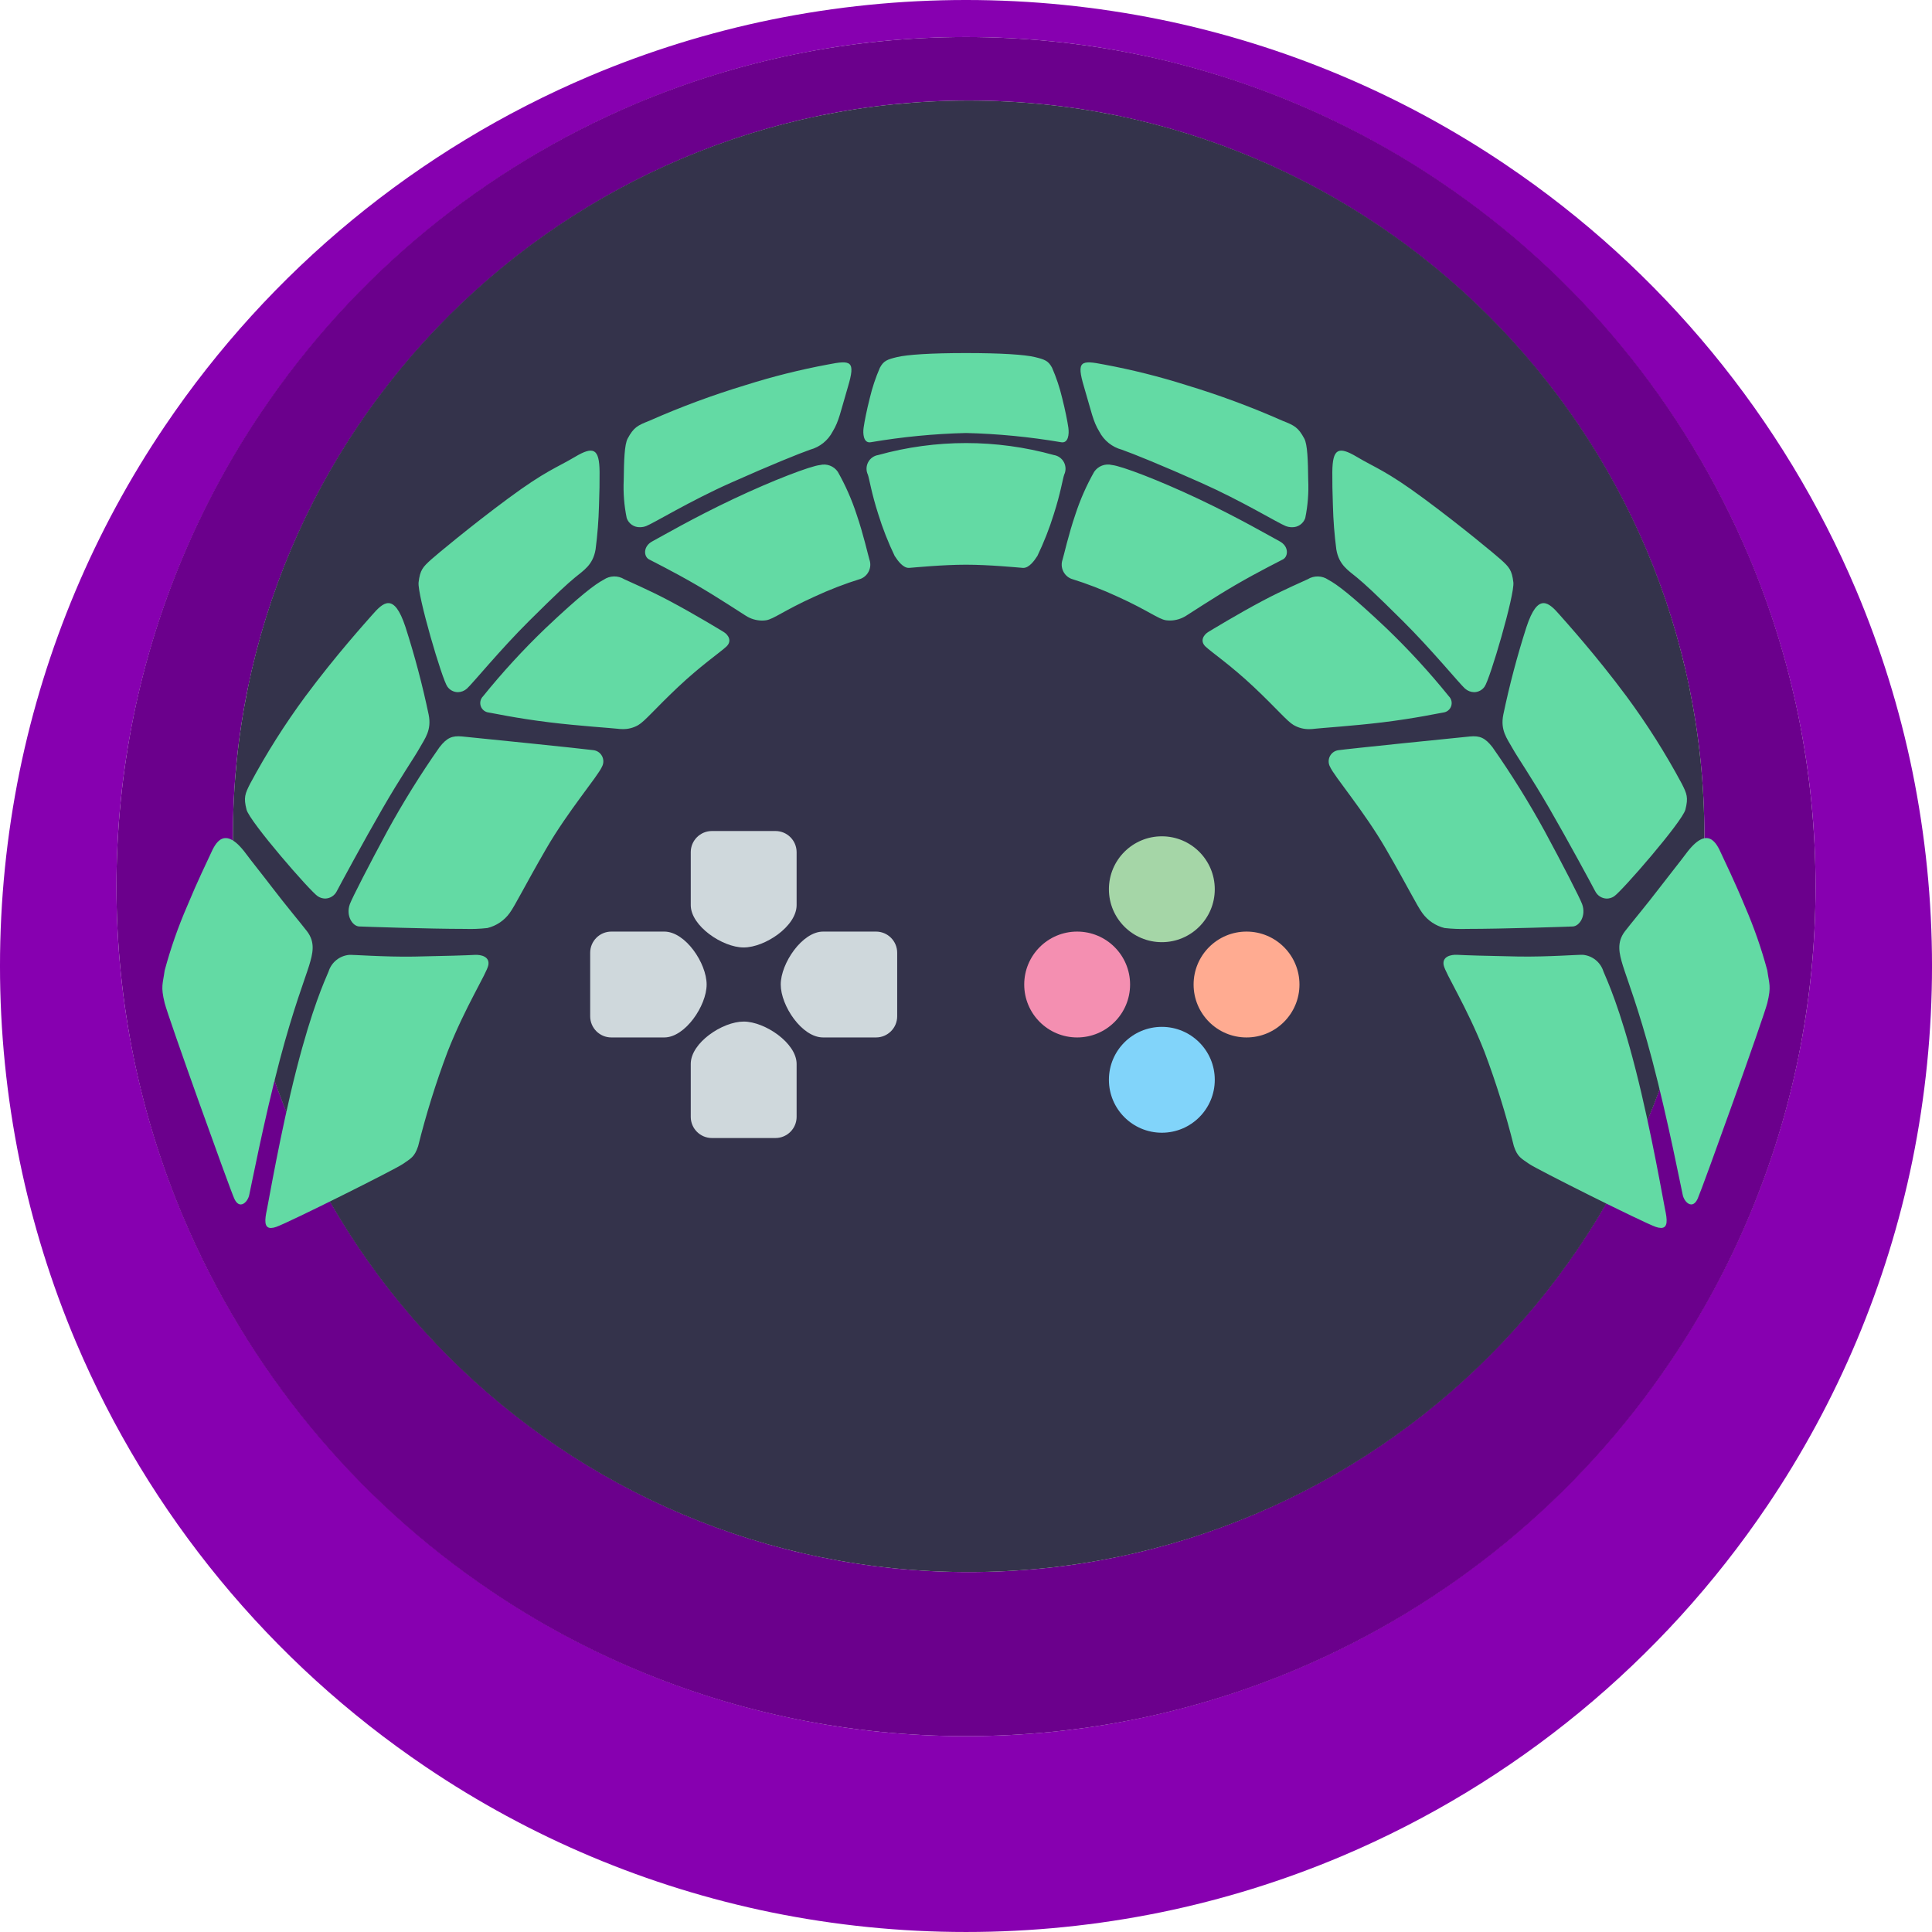
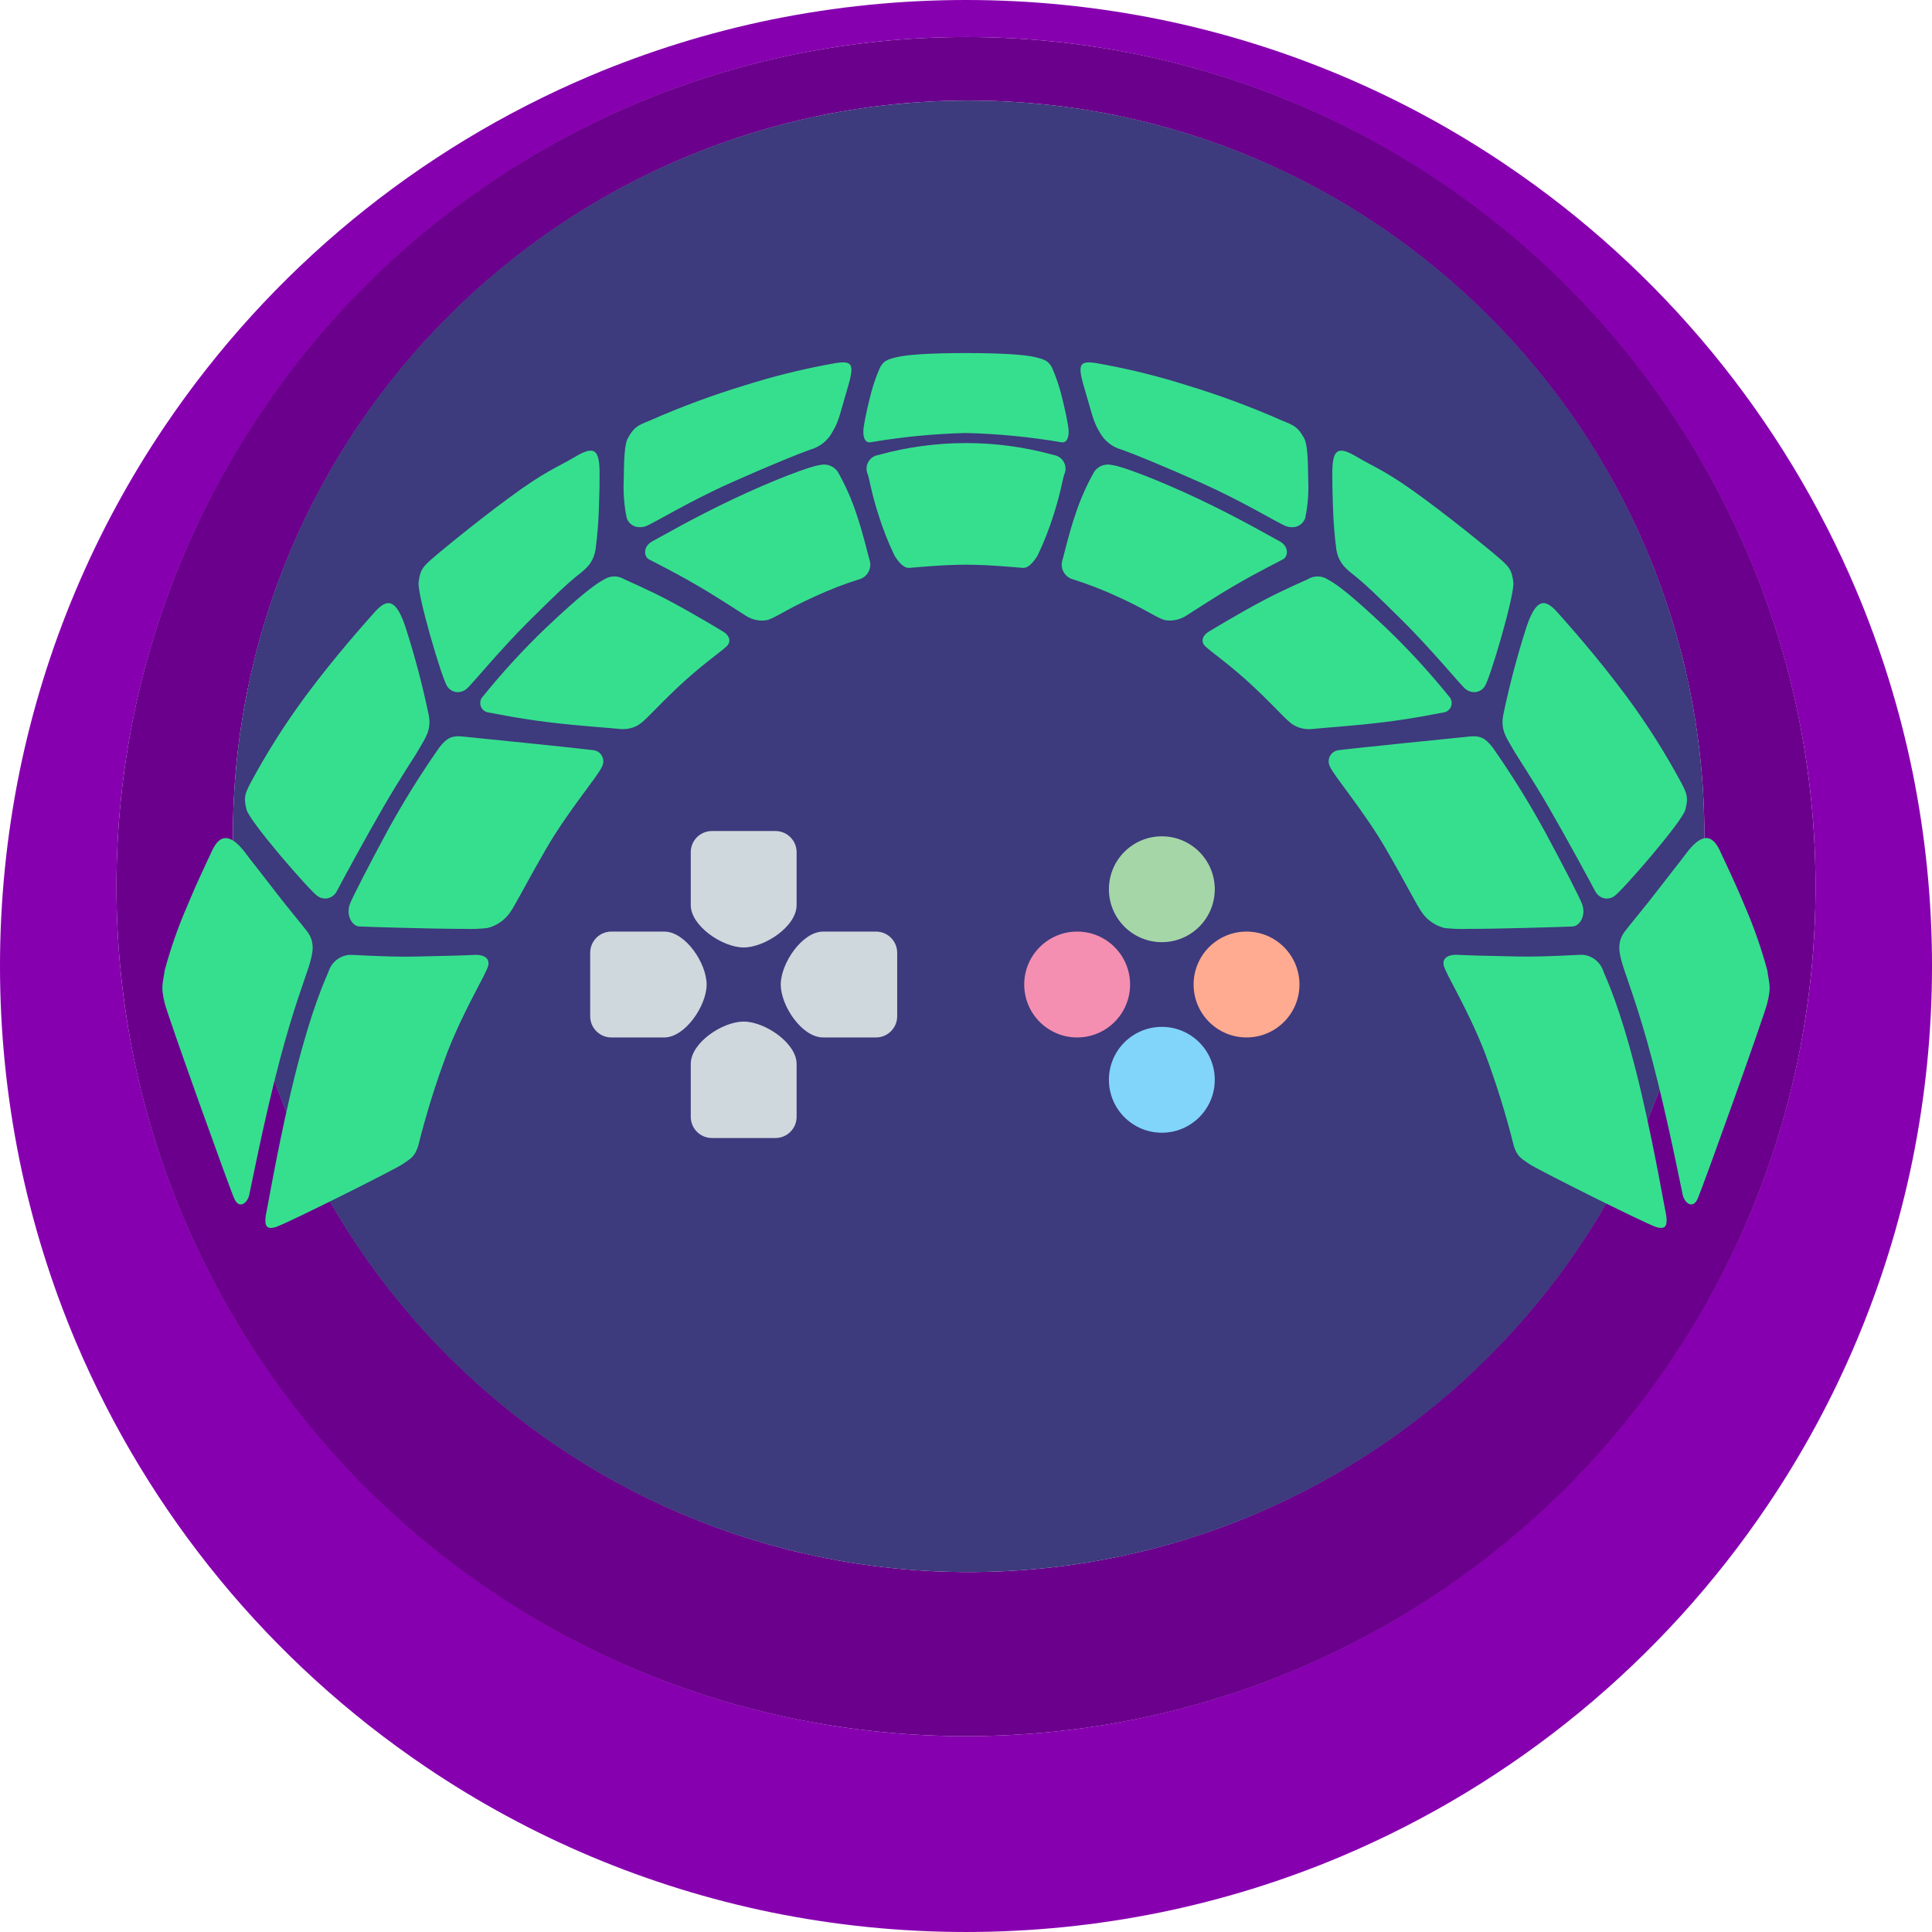
<svg xmlns="http://www.w3.org/2000/svg" width="365.001" height="364.999" viewBox="0 0 365.001 364.999">
  <g id="dark-flat-bulb" transform="translate(8343.001 1118.999)">
    <path id="Path_272" data-name="Path 272" d="M7428.5,1792a183.849,183.849,0,0,1-36.78-3.708,181.506,181.506,0,0,1-65.258-27.461,183.037,183.037,0,0,1-66.122-80.295,181.551,181.551,0,0,1-10.634-34.257,184.265,184.265,0,0,1,0-73.56,181.487,181.487,0,0,1,27.46-65.257,183.031,183.031,0,0,1,80.3-66.12,181.567,181.567,0,0,1,34.257-10.634,184.278,184.278,0,0,1,73.56,0,181.493,181.493,0,0,1,65.257,27.46,183.026,183.026,0,0,1,66.121,80.294,181.592,181.592,0,0,1,10.634,34.257,184.289,184.289,0,0,1,0,73.56,181.511,181.511,0,0,1-27.46,65.257,183.042,183.042,0,0,1-80.294,66.121,181.585,181.585,0,0,1-34.257,10.634A183.841,183.841,0,0,1,7428.5,1792Zm0-358c-88.5,0-160.5,72-160.5,160.5s72,160.5,160.5,160.5,160.5-72,160.5-160.5S7517,1434,7428.5,1434Z" transform="translate(-15589 -2546)" fill="#8700b0" />
    <path id="Path_273" data-name="Path 273" d="M7406.5,1748a161.681,161.681,0,0,1-32.347-3.261,159.617,159.617,0,0,1-57.391-24.15,160.959,160.959,0,0,1-58.149-70.615,159.69,159.69,0,0,1-9.352-30.127,162.067,162.067,0,0,1,0-64.693,159.632,159.632,0,0,1,24.149-57.391,160.966,160.966,0,0,1,70.615-58.15,159.689,159.689,0,0,1,30.128-9.352,162.066,162.066,0,0,1,64.692,0,159.615,159.615,0,0,1,57.391,24.15,160.962,160.962,0,0,1,58.15,70.615,159.723,159.723,0,0,1,9.352,30.128,162.067,162.067,0,0,1,0,64.693,159.623,159.623,0,0,1-24.15,57.391,160.975,160.975,0,0,1-70.615,58.15,159.676,159.676,0,0,1-30.128,9.352A161.667,161.667,0,0,1,7406.5,1748Zm.5-309c-76.645,0-139,62.355-139,139s62.355,139,139,139,139-62.355,139-139S7483.645,1439,7407,1439Z" transform="translate(-15567 -2539)" fill="#6b008c" />
-     <path id="Path_274" data-name="Path 274" d="M139,0A139,139,0,1,1,0,139,139,139,0,0,1,139,0Z" transform="translate(-8299 -1100)" fill="#34334B" />
+     <path id="Path_274" data-name="Path 274" d="M139,0A139,139,0,1,1,0,139,139,139,0,0,1,139,0Z" transform="translate(-8299 -1100)" fill="#3d3a7d" />
    <g id="Group_152" data-name="Group 152" transform="translate(-0.001 -497)">
      <path id="Path_209" data-name="Path 209" d="M5,0H15c4.006,0,8,6,8,10s-4.058,10-8,10H5a4,4,0,0,1-4-4V4A4,4,0,0,1,5,0Z" transform="translate(-8232.5 -446)" fill="#cfd8dc" />
      <path id="Path_209-2" data-name="Path 209" d="M5,0H15c4.006,0,8,6,8,10s-4.058,10-8,10H5a4,4,0,0,1-4-4V4A4,4,0,0,1,5,0Z" transform="translate(-8192.5 -466) rotate(90)" fill="#cfd8dc" />
      <path id="Path_209-3" data-name="Path 209" d="M5,0H15c4.006,0,8,6,8,10s-4.058,10-8,10H5a4,4,0,0,1-4-4V4A4,4,0,0,1,5,0Z" transform="translate(-8172.5 -426) rotate(180)" fill="#cfd8dc" />
      <path id="Path_209-4" data-name="Path 209" d="M5,0H15c4.006,0,8,6,8,10s-4.058,10-8,10H5a4,4,0,0,1-4-4V4A4,4,0,0,1,5,0Z" transform="translate(-8212.5 -406) rotate(-90)" fill="#cfd8dc" />
      <circle id="Ellipse_32" data-name="Ellipse 32" cx="10" cy="10" r="10" transform="translate(-8117.5 -446)" fill="#ffab91" />
      <circle id="Ellipse_34" data-name="Ellipse 34" cx="10" cy="10" r="10" transform="translate(-8133.5 -428)" fill="#81d4fa" />
      <circle id="Ellipse_35" data-name="Ellipse 35" cx="10" cy="10" r="10" transform="translate(-8133.5 -464)" fill="#a5d6a7" />
      <circle id="Ellipse_33" data-name="Ellipse 33" cx="10" cy="10" r="10" transform="translate(-8149.5 -446)" fill="#f48fb1" />
-       <path id="Path_255" data-name="Path 255" d="M299.294,169.5c-2.395-.845-22.471-10.875-23.916-11.9s-2.183-1.267-2.871-3.345a161.067,161.067,0,0,0-5.554-17.825c-3.38-8.607-7.417-14.813-7.712-16.393s1.313-2.012,2.614-1.932,5.427.209,11.412.32c2.831.052,5.822-.051,8.157-.155,2.118-.094,3.7-.189,4.13-.166a4.5,4.5,0,0,1,3.869,3.134c.755,1.809,3.091,6.82,6.092,18.574s5.29,25.194,5.556,26.4c.422,1.923.569,3.49-.755,3.491A3.155,3.155,0,0,1,299.294,169.5ZM36.929,166.226c.266-1.211,2.557-14.65,5.557-26.4s5.336-16.765,6.091-18.574a4.5,4.5,0,0,1,3.869-3.134c.432-.023,2.012.071,4.129.166,2.335.1,5.326.207,8.158.155,5.984-.112,10.112-.241,11.412-.32s2.908.354,2.613,1.932-4.331,7.786-7.712,16.393a161.275,161.275,0,0,0-5.554,17.825c-.687,2.078-1.426,2.324-2.87,3.345S41.1,168.659,38.706,169.5a3.155,3.155,0,0,1-1.021.212C36.361,169.716,36.507,168.148,36.929,166.226Zm267.5-2.661c-.194-.768-2.8-14.258-5.794-25.6-2.576-9.743-4.82-15.484-5.527-17.794s-1.236-4.394.385-6.516c1.039-1.363,4.024-4.913,6.69-8.41,1.778-2.333,3.723-4.736,4.833-6.234,4.183-5.647,5.859-1.809,6.683,0s2.416,5,4.446,9.905a87.553,87.553,0,0,1,4.242,12.142c.357,2.619.778,2.976,0,6.158-.632,2.59-12.191,34.8-13.142,36.927-.36.808-.8,1.12-1.23,1.12C305.315,165.264,304.649,164.428,304.431,163.564Zm-273.677.58c-.951-2.13-12.51-34.337-13.142-36.927-.778-3.182-.357-3.539,0-6.158a87.552,87.552,0,0,1,4.242-12.142c2.03-4.9,3.622-8.1,4.446-9.905s2.5-5.647,6.682,0c1.11,1.5,3.055,3.9,4.832,6.234,2.667,3.5,5.65,7.047,6.691,8.41,1.621,2.122,1.092,4.206.385,6.516s-2.951,8.051-5.527,17.794c-3,11.34-5.6,24.83-5.794,25.6-.218.864-.885,1.7-1.586,1.7C31.555,165.265,31.114,164.953,30.754,164.145Zm228.661-51.1a7.341,7.341,0,0,1-4.194-2.824c-1.1-1.517-2.714-4.9-6.881-12.11s-9.777-13.716-10.579-15.564a2.128,2.128,0,0,1,1.722-3.114c.973-.167,22.93-2.421,24.742-2.58s2.819.2,4.247,2.039a168.892,168.892,0,0,1,9.859,15.855c3.365,6.216,6.629,12.583,7.061,13.746.827,2.226-.489,4.2-1.754,4.257-.951.045-13.194.458-19.94.458A29.354,29.354,0,0,1,259.415,113.043Zm-205.052-.294c-1.265-.059-2.58-2.031-1.753-4.257.431-1.163,3.7-7.529,7.061-13.746A168.736,168.736,0,0,1,69.529,78.89c1.428-1.842,2.435-2.2,4.247-2.039s23.77,2.414,24.742,2.58a2.128,2.128,0,0,1,1.723,3.114c-.8,1.848-6.412,8.352-10.579,15.564s-5.784,10.592-6.881,12.11a7.343,7.343,0,0,1-4.195,2.824,29.352,29.352,0,0,1-4.281.164C67.557,113.207,55.314,112.793,54.363,112.748Zm233.5-6.673c-.638-1.236-5.087-9.473-8.643-15.623s-5.965-9.567-6.974-11.379-2.343-3.4-1.728-6.374a163.556,163.556,0,0,1,4.372-16.535c2.176-6.611,4.216-4.645,6.311-2.244,1.071,1.227,6.846,7.6,12.607,15.372a135.9,135.9,0,0,1,10.419,16.472c.988,1.946,1.259,2.632.689,4.9s-12.071,15.5-13.488,16.4a2.557,2.557,0,0,1-1.369.416A2.505,2.505,0,0,1,287.866,106.076Zm-241.3.985c-1.417-.893-12.919-14.132-13.488-16.4s-.3-2.952.689-4.9a136.013,136.013,0,0,1,10.42-16.472c5.76-7.77,11.535-14.145,12.606-15.372,2.1-2.4,4.135-4.368,6.311,2.244A163.307,163.307,0,0,1,67.479,72.7c.614,2.972-.72,4.562-1.729,6.374S62.333,84.3,58.777,90.453s-8,14.387-8.643,15.623a2.506,2.506,0,0,1-2.2,1.4A2.557,2.557,0,0,1,46.568,107.061Zm56.44-31.681c-.715-.1-7.309-.534-12.712-1.2-6.33-.775-10.837-1.772-11.462-1.855a1.8,1.8,0,0,1-1.067-3.064,137.962,137.962,0,0,1,11.77-12.829c6.683-6.324,9.394-8.33,11.008-9.188a3.576,3.576,0,0,1,3.908-.094c.65.322,4.568,1.987,8.4,4.017,4.986,2.643,9.94,5.683,10.331,5.915.9.529,1.682,1.714.564,2.775s-4.78,3.543-9.149,7.663-6.253,6.453-7.52,7.185a5.667,5.667,0,0,1-2.915.755A8.479,8.479,0,0,1,103.008,75.38Zm127.915-.672c-1.265-.731-3.149-3.064-7.519-7.184s-8.033-6.6-9.15-7.663-.333-2.246.565-2.776c.391-.23,5.344-3.271,10.331-5.914,3.83-2.03,7.748-3.695,8.4-4.017a3.576,3.576,0,0,1,3.908.094c1.614.858,4.324,2.864,11.008,9.188a137.963,137.963,0,0,1,11.77,12.829,1.8,1.8,0,0,1-1.067,3.063c-.626.084-5.133,1.081-11.463,1.856-5.4.661-12,1.1-12.711,1.2a8.469,8.469,0,0,1-1.154.084A5.668,5.668,0,0,1,230.923,74.708Zm32.36-6.9c-1.039-.925-6.292-7.354-11.757-12.78s-7.068-6.872-8.658-8.2-3.406-2.336-3.9-5.331a79.98,79.98,0,0,1-.641-8.226c-.092-2.476-.129-4.643-.113-6.388.041-4.438,1.15-4.933,4.652-2.848s5.468,2.567,12.63,7.859S269.218,42.683,270.01,43.4c1.62,1.462,2.119,2.007,2.4,4.326s-4.44,18.385-5.443,19.726A2.42,2.42,0,0,1,265,68.483,2.607,2.607,0,0,1,263.283,67.809Zm-192.25-.358c-1-1.342-5.723-17.407-5.443-19.726s.779-2.864,2.4-4.326c.792-.715,7.351-6.215,14.512-11.507s9.129-5.775,12.63-7.859,4.611-1.59,4.651,2.848c.016,1.744-.021,3.912-.113,6.388a80,80,0,0,1-.641,8.226c-.492,2.994-2.307,4-3.9,5.331s-3.193,2.775-8.658,8.2S75.755,66.883,74.716,67.809A2.607,2.607,0,0,1,73,68.483,2.42,2.42,0,0,1,71.033,67.451ZM206.793,54.9c-1.409-.193-3.514-1.914-9.105-4.44a70.519,70.519,0,0,0-8.81-3.4,2.883,2.883,0,0,1-1.633-3.629c.221-.675,1.12-4.738,2.435-8.568a44.054,44.054,0,0,1,3.54-8.018,3.15,3.15,0,0,1,3.37-1.275c1.763.18,8.774,2.823,16.387,6.425s13.484,7.033,15.268,7.983,1.645,2.83.683,3.392c-.48.279-4.508,2.243-9.074,4.9-4.086,2.378-8.708,5.45-9.292,5.794a5.771,5.771,0,0,1-3,.885A5.7,5.7,0,0,1,206.793,54.9Zm-79.355-.832c-.583-.346-5.206-3.416-9.292-5.794-4.566-2.658-8.594-4.622-9.074-4.9-.962-.562-1.1-2.441.683-3.391S117.411,35.6,125.024,32s14.624-6.245,16.387-6.426a3.153,3.153,0,0,1,3.37,1.275,44.03,44.03,0,0,1,3.539,8.019c1.317,3.83,2.215,7.893,2.436,8.569a2.883,2.883,0,0,1-1.633,3.628,70.52,70.52,0,0,0-8.81,3.4c-5.592,2.526-7.7,4.247-9.105,4.44a5.7,5.7,0,0,1-.772.054A5.771,5.771,0,0,1,127.438,54.071Zm52.277-9.066c-1.133-.085-6.384-.6-10.715-.6s-9.581.515-10.714.6-2.15-1.3-2.768-2.267a57.453,57.453,0,0,1-3.1-7.9c-1.263-3.914-1.684-6.67-1.954-7.437a2.617,2.617,0,0,1,1.954-3.715,61.961,61.961,0,0,1,33.176,0,2.617,2.617,0,0,1,1.954,3.715c-.271.767-.691,3.523-1.954,7.438a57.6,57.6,0,0,1-3.1,7.9c-.6.941-1.576,2.272-2.669,2.272C179.781,45.009,179.748,45.008,179.715,45.005ZM229.4,37.1c-1.418-.548-8.26-4.731-15.928-8.148s-12.889-5.518-15.029-6.276a6.775,6.775,0,0,1-4.258-3.422c-1.2-1.967-1.454-3.629-2.9-8.492s-.616-5.047,3.785-4.18a130.377,130.377,0,0,1,15.582,3.9,157.974,157.974,0,0,1,18.175,6.74c2.219.874,2.937,1.232,4.08,3.344.608,1.126.7,4.117.747,7.873a28.939,28.939,0,0,1-.563,7.154,2.565,2.565,0,0,1-2.522,1.729A3.261,3.261,0,0,1,229.4,37.1ZM104.9,35.589a28.867,28.867,0,0,1-.564-7.154c.046-3.757.139-6.747.748-7.873,1.142-2.112,1.859-2.471,4.08-3.344a157.9,157.9,0,0,1,18.175-6.74,130.561,130.561,0,0,1,15.581-3.9c4.4-.867,5.227-.683,3.785,4.181s-1.7,6.526-2.9,8.492a6.781,6.781,0,0,1-4.258,3.423c-2.141.757-7.361,2.858-15.029,6.275s-14.511,7.6-15.929,8.148a3.254,3.254,0,0,1-1.171.221A2.565,2.565,0,0,1,104.9,35.589ZM149.659,18.5c.176-1.219.576-3.248,1.165-5.58a34.007,34.007,0,0,1,1.909-5.728c.7-1.3,1.333-1.556,3.264-2.017s6.337-.756,13-.756,11.072.294,13,.756,2.56.716,3.264,2.017a33.861,33.861,0,0,1,1.91,5.728c.589,2.332.988,4.361,1.165,5.58s.01,3.027-1.382,2.762A125.546,125.546,0,0,0,169,19.521a125.366,125.366,0,0,0-17.959,1.739,1.4,1.4,0,0,1-.262.026C149.629,21.286,149.495,19.634,149.659,18.5Z" transform="translate(-8329.5 -559.716)" fill="#63DAA4" />
+       <path id="Path_255" data-name="Path 255" d="M299.294,169.5c-2.395-.845-22.471-10.875-23.916-11.9s-2.183-1.267-2.871-3.345a161.067,161.067,0,0,0-5.554-17.825c-3.38-8.607-7.417-14.813-7.712-16.393s1.313-2.012,2.614-1.932,5.427.209,11.412.32c2.831.052,5.822-.051,8.157-.155,2.118-.094,3.7-.189,4.13-.166a4.5,4.5,0,0,1,3.869,3.134c.755,1.809,3.091,6.82,6.092,18.574s5.29,25.194,5.556,26.4c.422,1.923.569,3.49-.755,3.491A3.155,3.155,0,0,1,299.294,169.5ZM36.929,166.226c.266-1.211,2.557-14.65,5.557-26.4s5.336-16.765,6.091-18.574a4.5,4.5,0,0,1,3.869-3.134c.432-.023,2.012.071,4.129.166,2.335.1,5.326.207,8.158.155,5.984-.112,10.112-.241,11.412-.32s2.908.354,2.613,1.932-4.331,7.786-7.712,16.393a161.275,161.275,0,0,0-5.554,17.825c-.687,2.078-1.426,2.324-2.87,3.345S41.1,168.659,38.706,169.5a3.155,3.155,0,0,1-1.021.212C36.361,169.716,36.507,168.148,36.929,166.226Zm267.5-2.661c-.194-.768-2.8-14.258-5.794-25.6-2.576-9.743-4.82-15.484-5.527-17.794s-1.236-4.394.385-6.516c1.039-1.363,4.024-4.913,6.69-8.41,1.778-2.333,3.723-4.736,4.833-6.234,4.183-5.647,5.859-1.809,6.683,0s2.416,5,4.446,9.905a87.553,87.553,0,0,1,4.242,12.142c.357,2.619.778,2.976,0,6.158-.632,2.59-12.191,34.8-13.142,36.927-.36.808-.8,1.12-1.23,1.12C305.315,165.264,304.649,164.428,304.431,163.564Zm-273.677.58c-.951-2.13-12.51-34.337-13.142-36.927-.778-3.182-.357-3.539,0-6.158a87.552,87.552,0,0,1,4.242-12.142c2.03-4.9,3.622-8.1,4.446-9.905s2.5-5.647,6.682,0c1.11,1.5,3.055,3.9,4.832,6.234,2.667,3.5,5.65,7.047,6.691,8.41,1.621,2.122,1.092,4.206.385,6.516s-2.951,8.051-5.527,17.794c-3,11.34-5.6,24.83-5.794,25.6-.218.864-.885,1.7-1.586,1.7C31.555,165.265,31.114,164.953,30.754,164.145Zm228.661-51.1a7.341,7.341,0,0,1-4.194-2.824c-1.1-1.517-2.714-4.9-6.881-12.11s-9.777-13.716-10.579-15.564a2.128,2.128,0,0,1,1.722-3.114c.973-.167,22.93-2.421,24.742-2.58s2.819.2,4.247,2.039a168.892,168.892,0,0,1,9.859,15.855c3.365,6.216,6.629,12.583,7.061,13.746.827,2.226-.489,4.2-1.754,4.257-.951.045-13.194.458-19.94.458A29.354,29.354,0,0,1,259.415,113.043Zm-205.052-.294c-1.265-.059-2.58-2.031-1.753-4.257.431-1.163,3.7-7.529,7.061-13.746A168.736,168.736,0,0,1,69.529,78.89c1.428-1.842,2.435-2.2,4.247-2.039s23.77,2.414,24.742,2.58a2.128,2.128,0,0,1,1.723,3.114c-.8,1.848-6.412,8.352-10.579,15.564s-5.784,10.592-6.881,12.11a7.343,7.343,0,0,1-4.195,2.824,29.352,29.352,0,0,1-4.281.164C67.557,113.207,55.314,112.793,54.363,112.748Zm233.5-6.673c-.638-1.236-5.087-9.473-8.643-15.623s-5.965-9.567-6.974-11.379-2.343-3.4-1.728-6.374a163.556,163.556,0,0,1,4.372-16.535c2.176-6.611,4.216-4.645,6.311-2.244,1.071,1.227,6.846,7.6,12.607,15.372a135.9,135.9,0,0,1,10.419,16.472c.988,1.946,1.259,2.632.689,4.9s-12.071,15.5-13.488,16.4a2.557,2.557,0,0,1-1.369.416A2.505,2.505,0,0,1,287.866,106.076Zm-241.3.985c-1.417-.893-12.919-14.132-13.488-16.4s-.3-2.952.689-4.9a136.013,136.013,0,0,1,10.42-16.472c5.76-7.77,11.535-14.145,12.606-15.372,2.1-2.4,4.135-4.368,6.311,2.244A163.307,163.307,0,0,1,67.479,72.7c.614,2.972-.72,4.562-1.729,6.374S62.333,84.3,58.777,90.453s-8,14.387-8.643,15.623a2.506,2.506,0,0,1-2.2,1.4A2.557,2.557,0,0,1,46.568,107.061Zm56.44-31.681c-.715-.1-7.309-.534-12.712-1.2-6.33-.775-10.837-1.772-11.462-1.855a1.8,1.8,0,0,1-1.067-3.064,137.962,137.962,0,0,1,11.77-12.829c6.683-6.324,9.394-8.33,11.008-9.188a3.576,3.576,0,0,1,3.908-.094c.65.322,4.568,1.987,8.4,4.017,4.986,2.643,9.94,5.683,10.331,5.915.9.529,1.682,1.714.564,2.775s-4.78,3.543-9.149,7.663-6.253,6.453-7.52,7.185a5.667,5.667,0,0,1-2.915.755A8.479,8.479,0,0,1,103.008,75.38Zm127.915-.672c-1.265-.731-3.149-3.064-7.519-7.184s-8.033-6.6-9.15-7.663-.333-2.246.565-2.776c.391-.23,5.344-3.271,10.331-5.914,3.83-2.03,7.748-3.695,8.4-4.017a3.576,3.576,0,0,1,3.908.094c1.614.858,4.324,2.864,11.008,9.188a137.963,137.963,0,0,1,11.77,12.829,1.8,1.8,0,0,1-1.067,3.063c-.626.084-5.133,1.081-11.463,1.856-5.4.661-12,1.1-12.711,1.2a8.469,8.469,0,0,1-1.154.084A5.668,5.668,0,0,1,230.923,74.708Zm32.36-6.9c-1.039-.925-6.292-7.354-11.757-12.78s-7.068-6.872-8.658-8.2-3.406-2.336-3.9-5.331a79.98,79.98,0,0,1-.641-8.226c-.092-2.476-.129-4.643-.113-6.388.041-4.438,1.15-4.933,4.652-2.848s5.468,2.567,12.63,7.859S269.218,42.683,270.01,43.4c1.62,1.462,2.119,2.007,2.4,4.326s-4.44,18.385-5.443,19.726A2.42,2.42,0,0,1,265,68.483,2.607,2.607,0,0,1,263.283,67.809Zm-192.25-.358c-1-1.342-5.723-17.407-5.443-19.726s.779-2.864,2.4-4.326c.792-.715,7.351-6.215,14.512-11.507s9.129-5.775,12.63-7.859,4.611-1.59,4.651,2.848c.016,1.744-.021,3.912-.113,6.388a80,80,0,0,1-.641,8.226c-.492,2.994-2.307,4-3.9,5.331s-3.193,2.775-8.658,8.2S75.755,66.883,74.716,67.809A2.607,2.607,0,0,1,73,68.483,2.42,2.42,0,0,1,71.033,67.451ZM206.793,54.9c-1.409-.193-3.514-1.914-9.105-4.44a70.519,70.519,0,0,0-8.81-3.4,2.883,2.883,0,0,1-1.633-3.629c.221-.675,1.12-4.738,2.435-8.568a44.054,44.054,0,0,1,3.54-8.018,3.15,3.15,0,0,1,3.37-1.275c1.763.18,8.774,2.823,16.387,6.425s13.484,7.033,15.268,7.983,1.645,2.83.683,3.392c-.48.279-4.508,2.243-9.074,4.9-4.086,2.378-8.708,5.45-9.292,5.794a5.771,5.771,0,0,1-3,.885A5.7,5.7,0,0,1,206.793,54.9Zm-79.355-.832c-.583-.346-5.206-3.416-9.292-5.794-4.566-2.658-8.594-4.622-9.074-4.9-.962-.562-1.1-2.441.683-3.391S117.411,35.6,125.024,32s14.624-6.245,16.387-6.426a3.153,3.153,0,0,1,3.37,1.275,44.03,44.03,0,0,1,3.539,8.019c1.317,3.83,2.215,7.893,2.436,8.569a2.883,2.883,0,0,1-1.633,3.628,70.52,70.52,0,0,0-8.81,3.4c-5.592,2.526-7.7,4.247-9.105,4.44a5.7,5.7,0,0,1-.772.054A5.771,5.771,0,0,1,127.438,54.071Zm52.277-9.066c-1.133-.085-6.384-.6-10.715-.6s-9.581.515-10.714.6-2.15-1.3-2.768-2.267a57.453,57.453,0,0,1-3.1-7.9c-1.263-3.914-1.684-6.67-1.954-7.437a2.617,2.617,0,0,1,1.954-3.715,61.961,61.961,0,0,1,33.176,0,2.617,2.617,0,0,1,1.954,3.715c-.271.767-.691,3.523-1.954,7.438a57.6,57.6,0,0,1-3.1,7.9c-.6.941-1.576,2.272-2.669,2.272C179.781,45.009,179.748,45.008,179.715,45.005ZM229.4,37.1c-1.418-.548-8.26-4.731-15.928-8.148s-12.889-5.518-15.029-6.276a6.775,6.775,0,0,1-4.258-3.422c-1.2-1.967-1.454-3.629-2.9-8.492s-.616-5.047,3.785-4.18a130.377,130.377,0,0,1,15.582,3.9,157.974,157.974,0,0,1,18.175,6.74c2.219.874,2.937,1.232,4.08,3.344.608,1.126.7,4.117.747,7.873a28.939,28.939,0,0,1-.563,7.154,2.565,2.565,0,0,1-2.522,1.729A3.261,3.261,0,0,1,229.4,37.1ZM104.9,35.589a28.867,28.867,0,0,1-.564-7.154c.046-3.757.139-6.747.748-7.873,1.142-2.112,1.859-2.471,4.08-3.344a157.9,157.9,0,0,1,18.175-6.74,130.561,130.561,0,0,1,15.581-3.9c4.4-.867,5.227-.683,3.785,4.181s-1.7,6.526-2.9,8.492a6.781,6.781,0,0,1-4.258,3.423c-2.141.757-7.361,2.858-15.029,6.275s-14.511,7.6-15.929,8.148a3.254,3.254,0,0,1-1.171.221A2.565,2.565,0,0,1,104.9,35.589ZM149.659,18.5c.176-1.219.576-3.248,1.165-5.58a34.007,34.007,0,0,1,1.909-5.728c.7-1.3,1.333-1.556,3.264-2.017s6.337-.756,13-.756,11.072.294,13,.756,2.56.716,3.264,2.017a33.861,33.861,0,0,1,1.91,5.728c.589,2.332.988,4.361,1.165,5.58s.01,3.027-1.382,2.762A125.546,125.546,0,0,0,169,19.521a125.366,125.366,0,0,0-17.959,1.739,1.4,1.4,0,0,1-.262.026C149.629,21.286,149.495,19.634,149.659,18.5Z" transform="translate(-8329.5 -559.716)" fill="#36df8e" />
    </g>
  </g>
</svg>
